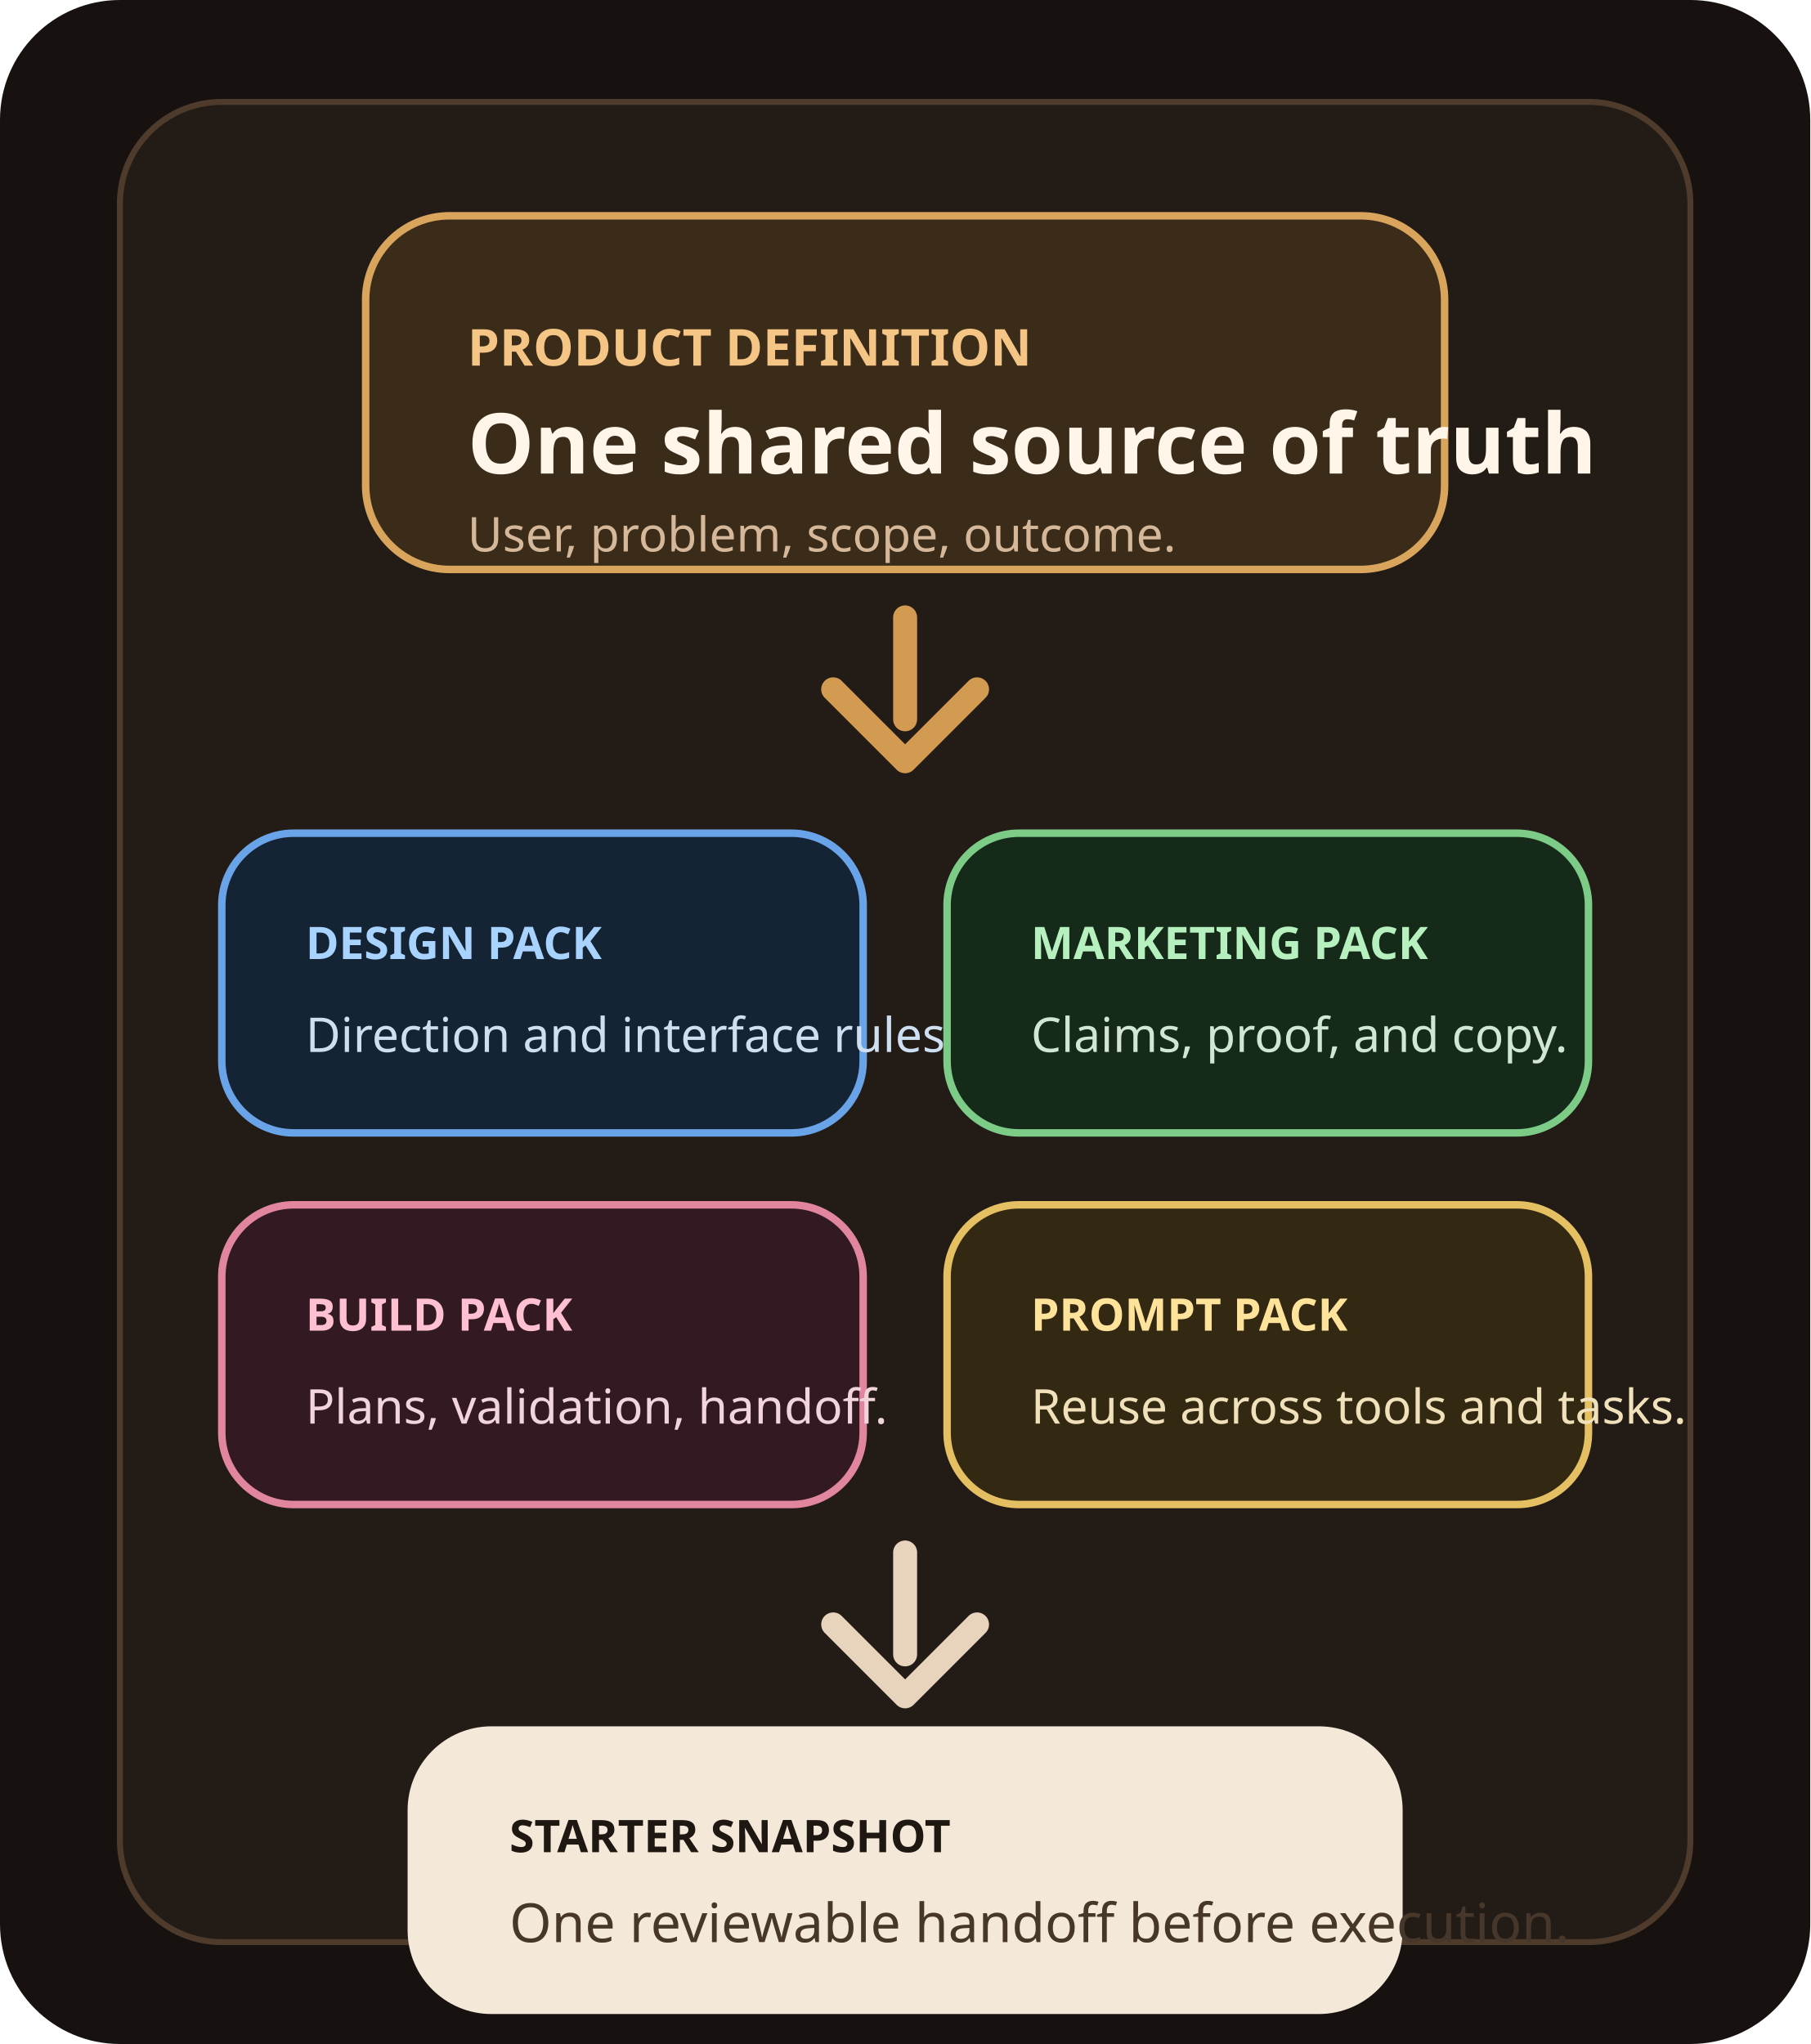
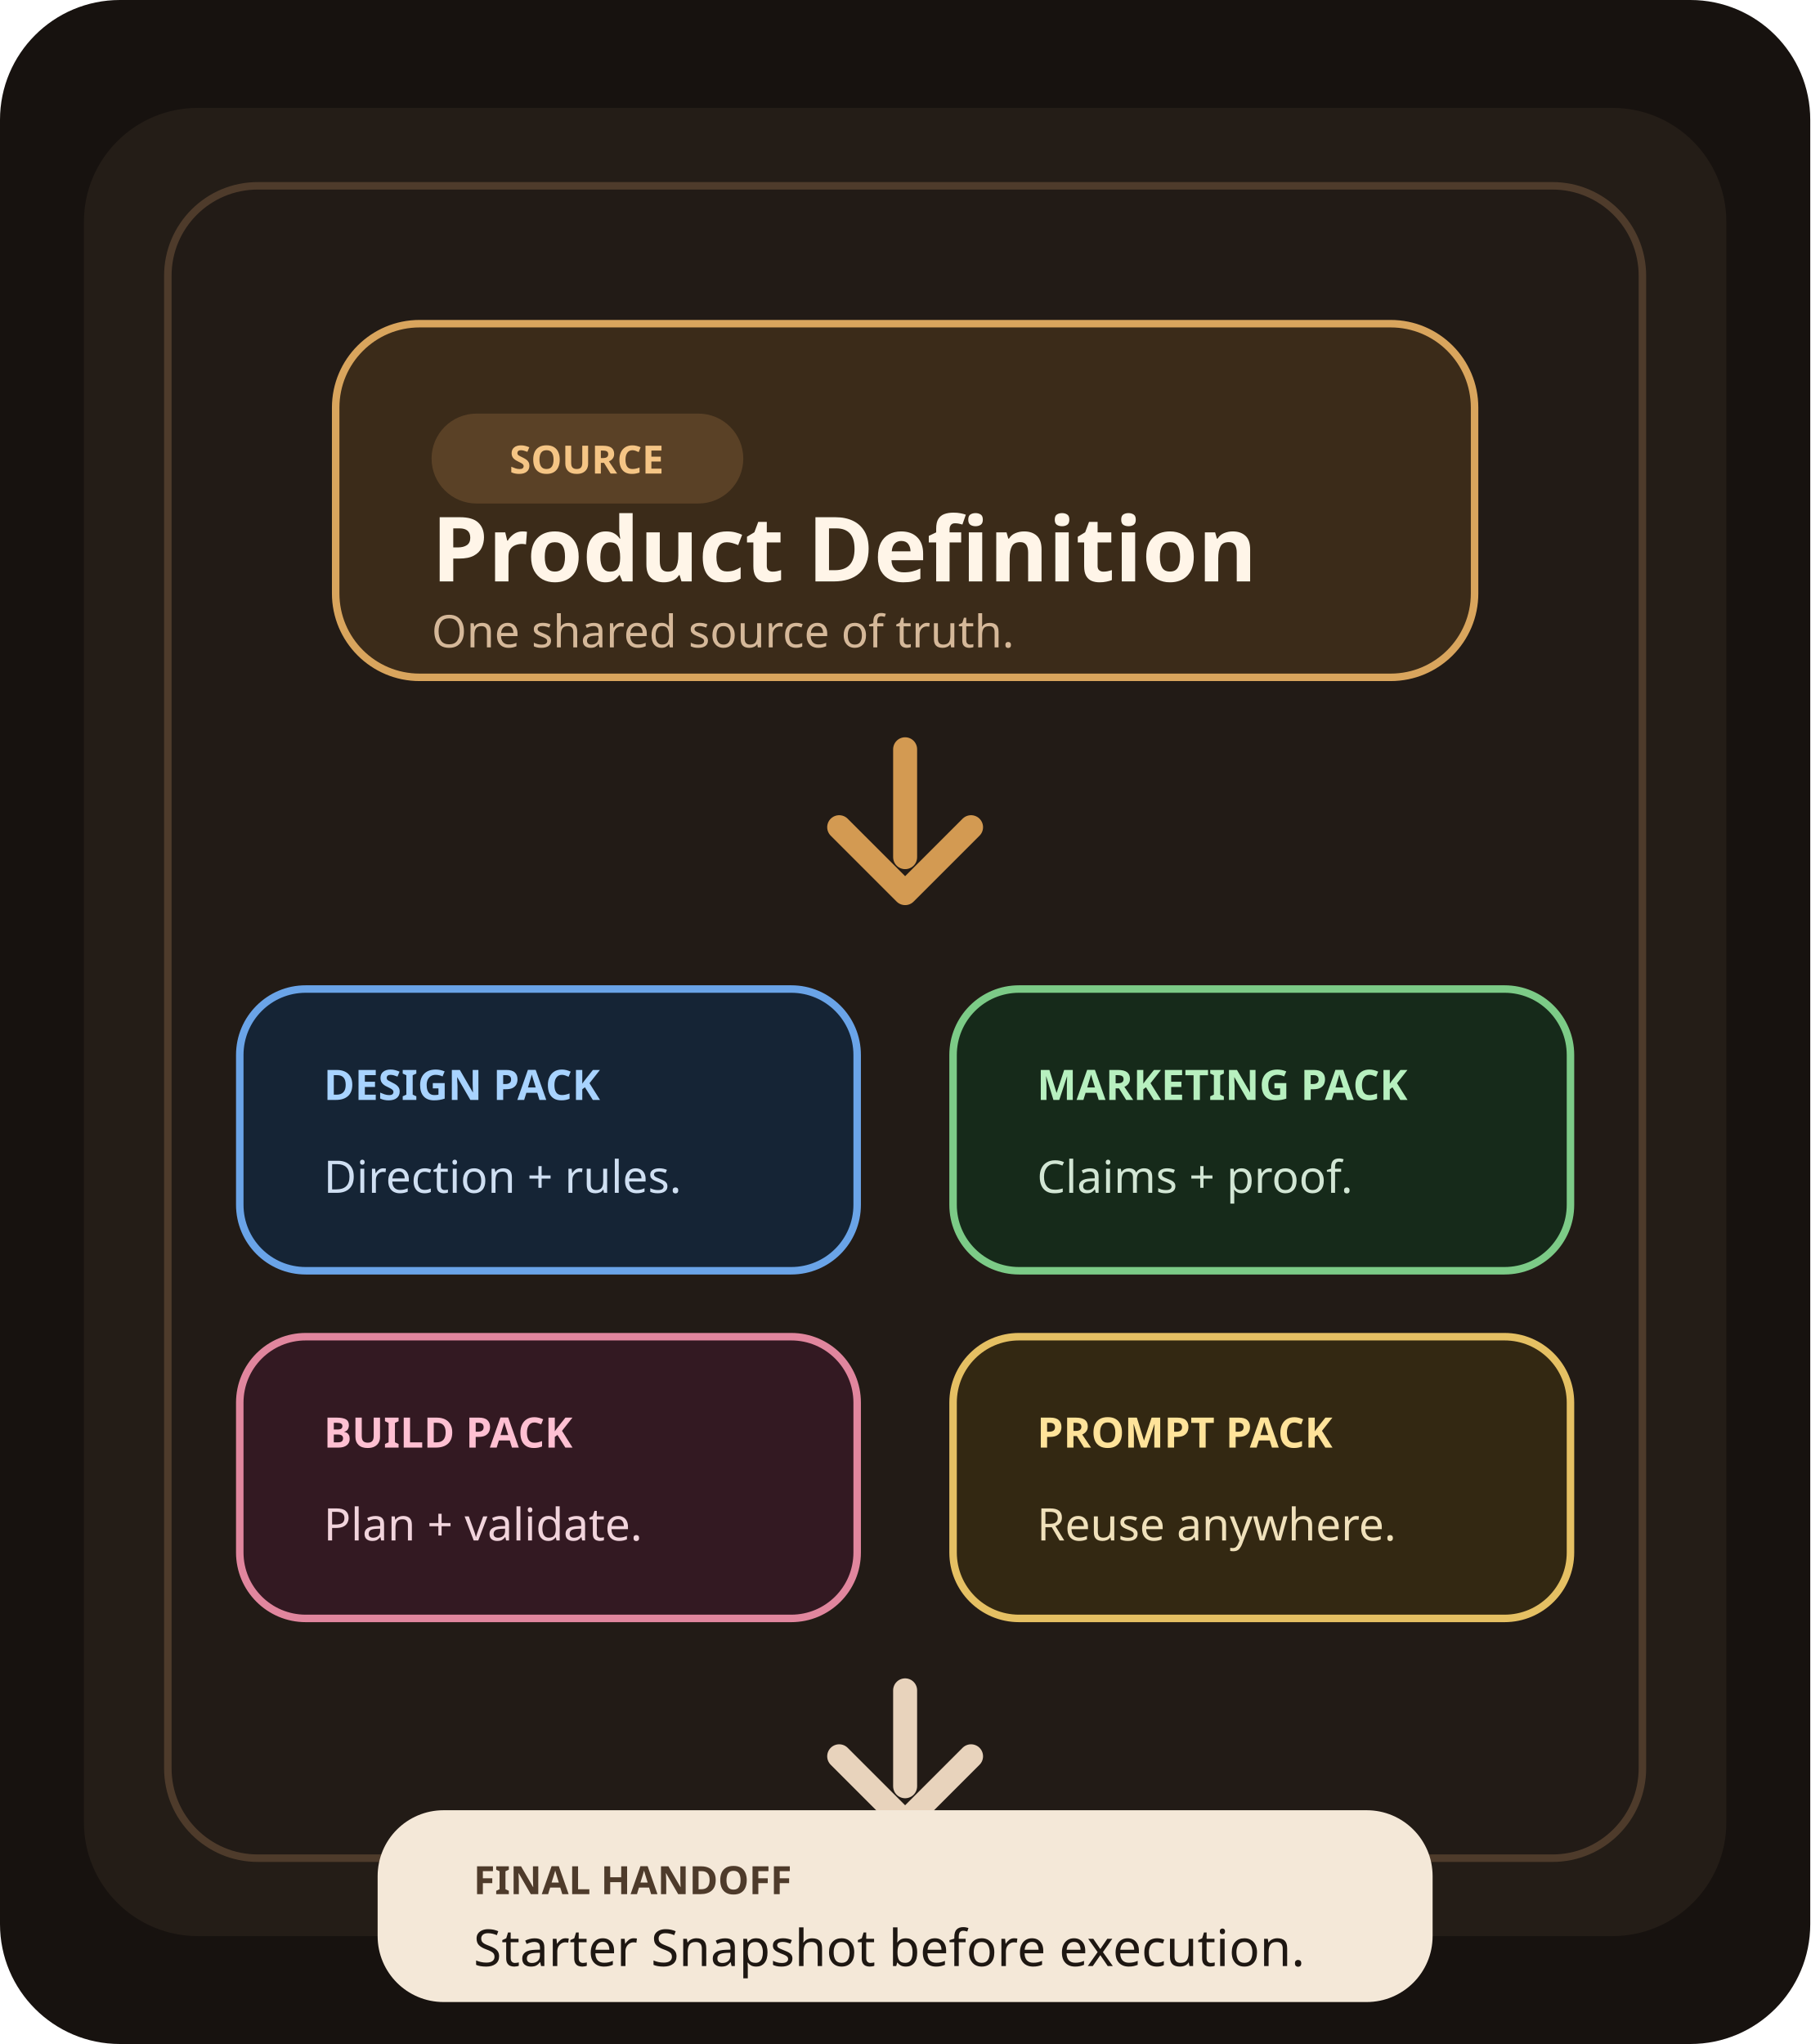
<svg xmlns="http://www.w3.org/2000/svg" width="604" height="682" viewBox="0 0 604 682" fill="none">
  <rect width="604" height="682" rx="40" fill="#17120F" />
-   <rect x="40" y="34" width="524" height="614" rx="34" fill="#221B16" stroke="#4E3B2B" stroke-width="2" />
-   <rect x="122" y="72" width="360" height="118" rx="28" fill="#3B2B19" stroke="#D9A55D" stroke-width="2.5" />
-   <text x="156" y="122" fill="#F5C585" font-family="ui-sans-serif, system-ui" font-size="17" font-weight="700">PRODUCT DEFINITION</text>
-   <text x="156" y="158" fill="#FFF5E8" font-family="ui-sans-serif, system-ui" font-size="28" font-weight="700">One shared source of truth</text>
-   <text x="156" y="184" fill="#D5B899" font-family="ui-sans-serif, system-ui" font-size="16">User, problem, scope, outcome.</text>
-   <path d="M302 206V240" stroke="#D39A52" stroke-width="8" stroke-linecap="round" />
-   <path d="M278 230L302 254L326 230" fill="none" stroke="#D39A52" stroke-width="8" stroke-linecap="round" stroke-linejoin="round" />
-   <rect x="74" y="278" width="214" height="100" rx="24" fill="#152435" stroke="#6AA4E8" stroke-width="2.5" />
-   <text x="102" y="320" fill="#A8D3FF" font-family="ui-sans-serif, system-ui" font-size="15" font-weight="700">DESIGN PACK</text>
-   <text x="102" y="351" fill="#CFDFF2" font-family="ui-sans-serif, system-ui" font-size="16">Direction and interface rules.</text>
-   <rect x="316" y="278" width="214" height="100" rx="24" fill="#162A1A" stroke="#7CCB87" stroke-width="2.5" />
-   <text x="344" y="320" fill="#B7F0BF" font-family="ui-sans-serif, system-ui" font-size="15" font-weight="700">MARKETING PACK</text>
-   <text x="344" y="351" fill="#D2E6D4" font-family="ui-sans-serif, system-ui" font-size="16">Claims, proof, and copy.</text>
-   <rect x="74" y="402" width="214" height="100" rx="24" fill="#331922" stroke="#E1869E" stroke-width="2.5" />
-   <text x="102" y="444" fill="#FFC0D2" font-family="ui-sans-serif, system-ui" font-size="15" font-weight="700">BUILD PACK</text>
-   <text x="102" y="475" fill="#F1D4DC" font-family="ui-sans-serif, system-ui" font-size="16">Plans, validation, handoff.</text>
-   <rect x="316" y="402" width="214" height="100" rx="24" fill="#332812" stroke="#E5C063" stroke-width="2.5" />
-   <text x="344" y="444" fill="#FFE39A" font-family="ui-sans-serif, system-ui" font-size="15" font-weight="700">PROMPT PACK</text>
-   <text x="344" y="475" fill="#F0E1BB" font-family="ui-sans-serif, system-ui" font-size="16">Reuse across tools and tasks.</text>
-   <path d="M302 518V552" stroke="#E8D3BC" stroke-width="8" stroke-linecap="round" />
-   <path d="M278 542L302 566L326 542" fill="none" stroke="#E8D3BC" stroke-width="8" stroke-linecap="round" stroke-linejoin="round" />
-   <rect x="136" y="576" width="332" height="96" rx="28" fill="#F4E8D8" />
-   <text x="170" y="618" fill="#1E1712" font-family="ui-sans-serif, system-ui" font-size="15" font-weight="700">STARTER SNAPSHOT</text>
-   <text x="170" y="648" fill="#47372A" font-family="ui-sans-serif, system-ui" font-size="18">One reviewable handoff before execution.</text>
+   <rect x="28" y="36" width="548" height="610" rx="38" fill="#241D17" />
+   <rect x="56" y="62" width="492" height="558" rx="30" fill="#221B16" stroke="#4E3B2B" stroke-width="2.5" />
+   <rect x="112" y="108" width="380" height="118" rx="28" fill="#3B2B19" stroke="#D9A55D" stroke-width="2.5" />
+   <rect x="144" y="138" width="104" height="30" rx="15" fill="#5A4126" />
+   <text x="170" y="158" fill="#F5C585" font-family="ui-sans-serif, system-ui" font-size="13" font-weight="700">SOURCE</text>
+   <text x="144" y="194" fill="#FFF5E8" font-family="ui-sans-serif, system-ui" font-size="30" font-weight="700">Product Definition</text>
+   <text x="144" y="216" fill="#D5B899" font-family="ui-sans-serif, system-ui" font-size="15">One shared source of truth.</text>
+   <path d="M302 250V286" stroke="#D39A52" stroke-width="8" stroke-linecap="round" />
+   <path d="M280 276L302 298L324 276" fill="none" stroke="#D39A52" stroke-width="8" stroke-linecap="round" stroke-linejoin="round" />
+   <rect x="80" y="330" width="206" height="94" rx="22" fill="#152435" stroke="#6AA4E8" stroke-width="2.5" />
+   <text x="108" y="367" fill="#A8D3FF" font-family="ui-sans-serif, system-ui" font-size="14" font-weight="700">DESIGN PACK</text>
+   <text x="108" y="398" fill="#CFDFF2" font-family="ui-sans-serif, system-ui" font-size="15">Direction + rules.</text>
+   <rect x="318" y="330" width="206" height="94" rx="22" fill="#162A1A" stroke="#7CCB87" stroke-width="2.5" />
+   <text x="346" y="367" fill="#B7F0BF" font-family="ui-sans-serif, system-ui" font-size="14" font-weight="700">MARKETING PACK</text>
+   <text x="346" y="398" fill="#D2E6D4" font-family="ui-sans-serif, system-ui" font-size="15">Claims + proof.</text>
+   <rect x="80" y="446" width="206" height="94" rx="22" fill="#331922" stroke="#E1869E" stroke-width="2.5" />
+   <text x="108" y="483" fill="#FFC0D2" font-family="ui-sans-serif, system-ui" font-size="14" font-weight="700">BUILD PACK</text>
+   <text x="108" y="514" fill="#F1D4DC" font-family="ui-sans-serif, system-ui" font-size="15">Plan + validate.</text>
+   <rect x="318" y="446" width="206" height="94" rx="22" fill="#332812" stroke="#E5C063" stroke-width="2.5" />
+   <text x="346" y="483" fill="#FFE39A" font-family="ui-sans-serif, system-ui" font-size="14" font-weight="700">PROMPT PACK</text>
+   <text x="346" y="514" fill="#F0E1BB" font-family="ui-sans-serif, system-ui" font-size="15">Reuse anywhere.</text>
+   <path d="M302 564V596" stroke="#E8D3BC" stroke-width="8" stroke-linecap="round" />
+   <path d="M280 586L302 608L324 586" fill="none" stroke="#E8D3BC" stroke-width="8" stroke-linecap="round" stroke-linejoin="round" />
+   <rect x="126" y="604" width="352" height="64" rx="22" fill="#F4E8D8" />
+   <text x="158" y="632" fill="#4E3B2B" font-family="ui-sans-serif, system-ui" font-size="13" font-weight="700">FINAL HANDOFF</text>
+   <text x="158" y="656" fill="#1E1712" font-family="ui-sans-serif, system-ui" font-size="17">Starter Snapshot before execution.</text>
</svg>
